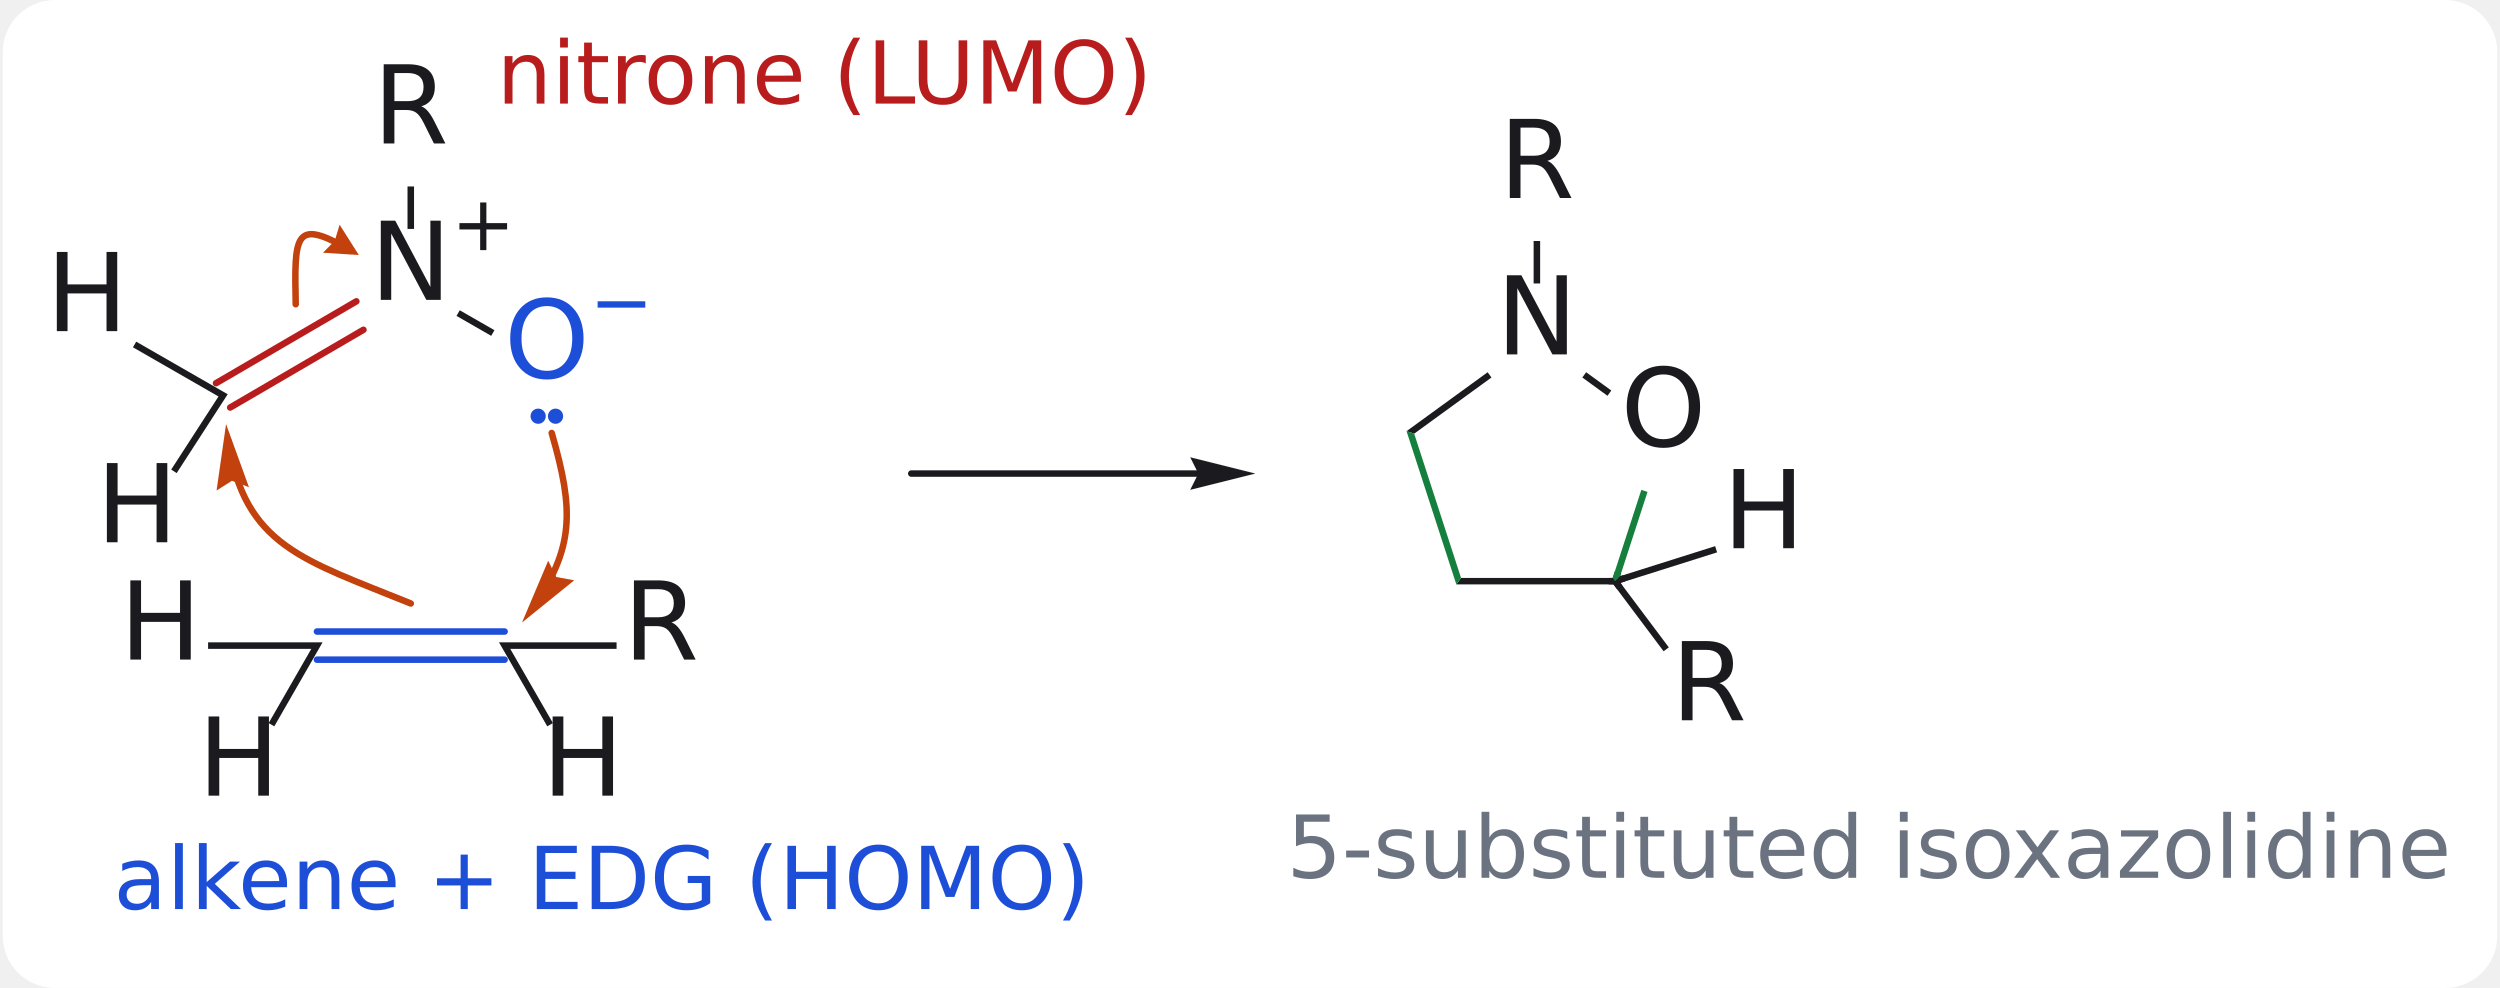
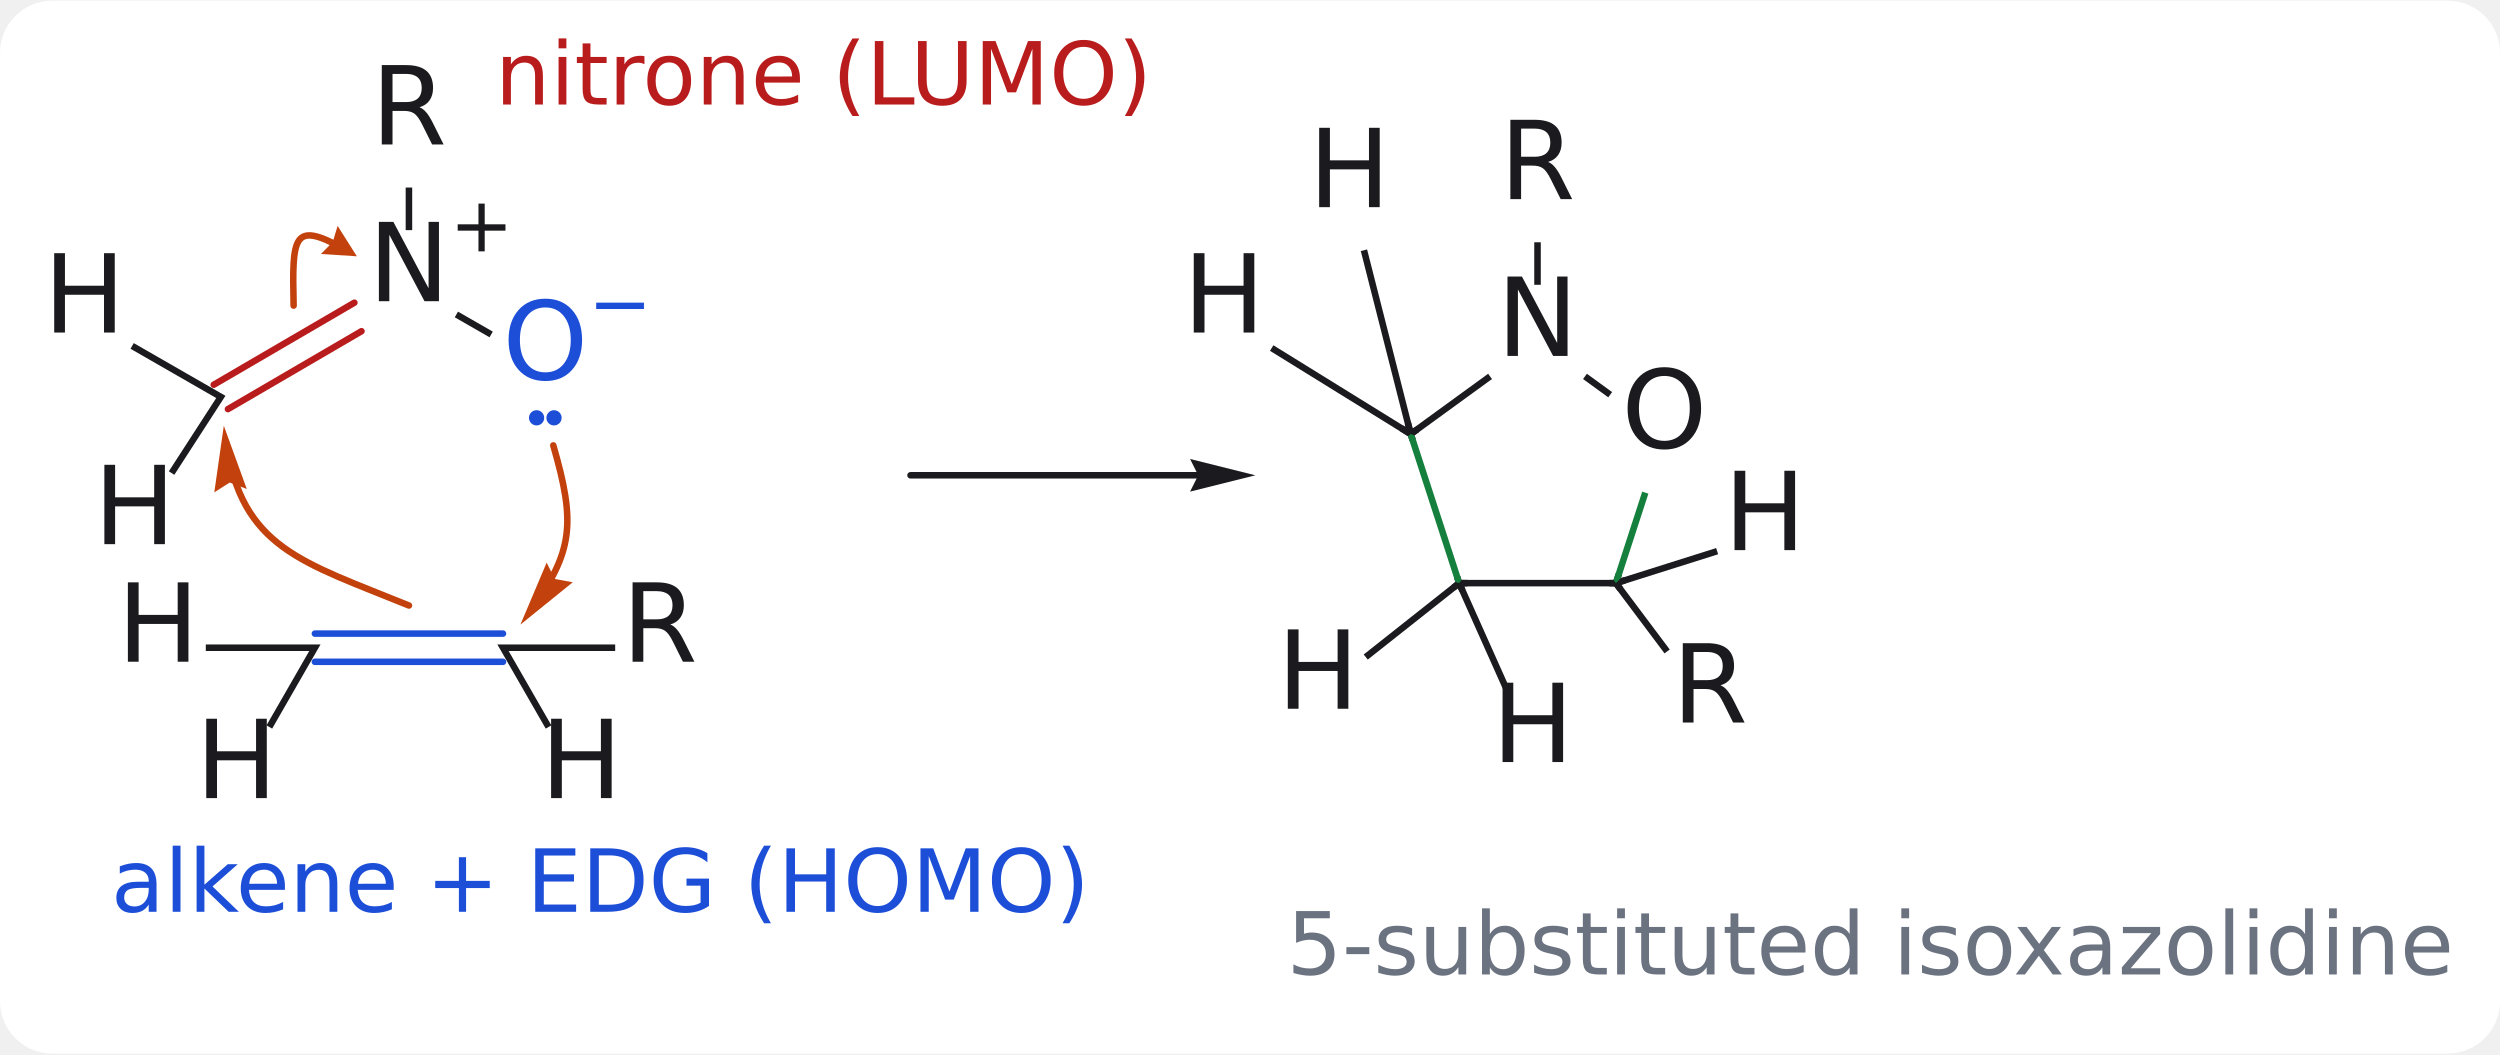
- <svg xmlns="http://www.w3.org/2000/svg" viewBox="-109.573 -76.767 669.867 265.3" width="415" height="164">
+ <svg xmlns="http://www.w3.org/2000/svg" viewBox="-109.573 -76.767 669.867 282.1" width="415" height="175">
  <style>.c-ink.fill{fill:#1b1b1f}.c-ink.stroke{stroke:#1b1b1f}.c-arrow.fill{fill:#c2410c}.c-arrow.stroke{stroke:#c2410c}.c-nu.fill{fill:#1d4ed8}.c-nu.stroke{stroke:#1d4ed8}.c-el.fill{fill:#b91c1c}.c-el.stroke{stroke:#b91c1c}.c-good.fill{fill:#15803d}.c-good.stroke{stroke:#15803d}.c-muted.fill{fill:#6b7280}.c-muted.stroke{stroke:#6b7280}.card{fill:#ffffff}@media (prefers-color-scheme: dark){.c-ink.fill{fill:#e6e6ea}.c-ink.stroke{stroke:#e6e6ea}.c-arrow.fill{fill:#ff9f5a}.c-arrow.stroke{stroke:#ff9f5a}.c-nu.fill{fill:#8ab4ff}.c-nu.stroke{stroke:#8ab4ff}.c-el.fill{fill:#ff8a8a}.c-el.stroke{stroke:#ff8a8a}.c-good.fill{fill:#6ee7a0}.c-good.stroke{stroke:#6ee7a0}.c-muted.fill{fill:#9ca3af}.c-muted.stroke{stroke:#9ca3af}.card{fill:#1e1e1e}}</style>
-   <rect class="card" x="-109.573" y="-76.767" width="669.867" height="265.300" rx="14" />
+   <rect class="card" x="-109.573" y="-76.767" width="669.867" height="282.100" rx="14" />
  <path class="c-el stroke" d="M-12.713 11.792 L-48.495 32.665 " fill="none" stroke-width="1.75" stroke-linecap="round" stroke-linejoin="round" />
  <path class="c-el stroke" d="M-14.618 4.151 L-52.305 26.135 " fill="none" stroke-width="1.75" stroke-linecap="round" stroke-linejoin="round" />
  <path class="c-nu stroke" d="M-25.2 92.82 L25.2 92.82 " fill="none" stroke-width="1.75" stroke-linecap="round" stroke-linejoin="round" />
  <path class="c-nu stroke" d="M-25.2 100.38 L25.2 100.38 " fill="none" stroke-width="1.75" stroke-linecap="round" stroke-linejoin="round" />
  <path class="c-ink fill stroke" d="M324.757 77.95 L325.028 77.118 L323.363 76.577 L322.764 78.421 L323.4 79.296 Z M322.764 78.421 L321.65 78.421 L321.65 80.171 L322.962 80.171 L323.4 79.296 Z M322.962 80.171 L323.966 81.509 L325.366 80.459 L324.841 79.759 L323.4 79.296 Z M324.841 79.759 L326.119 79.355 L325.592 77.686 L324.757 77.95 L323.4 79.296 Z " stroke-width="0" stroke-linecap="round" stroke-linejoin="round" />
-   <path class="c-ink fill stroke" d="M0.875 -15.298 L0.875 -26.702 L-0.875 -26.702 L-0.875 -15.298 Z M12.277 8.065 L21.596 13.421 L22.468 11.904 L13.149 6.548 Z M-49.164 29.101 L-73.734 14.981 L-74.606 16.498 L-51.636 29.699 Z M-51.636 29.699 L-64.336 49.327 L-62.867 50.277 L-49.164 29.101 Z M-23.688 95.725 L-54.43 95.725 L-54.43 97.475 L-26.712 97.475 Z M-26.712 97.475 L-38.167 117.406 L-36.649 118.278 L-23.688 95.725 Z M26.712 97.475 L55.263 97.475 L55.263 95.725 L23.688 95.725 Z M23.688 95.725 L36.649 118.278 L38.167 117.406 L26.712 97.475 Z M314.599 24.606 L321.356 29.517 L322.385 28.102 L315.628 23.19 Z M322.764 78.421 L282.036 78.421 L280.764 80.171 L322.962 80.171 L323.4 79.296 Z M269.451 39.688 L290.201 24.606 L289.172 23.19 L267.393 39.02 Z M303.275 -0.64 L303.275 -12.044 L301.525 -12.044 L301.525 -0.64 Z M322.962 80.171 L336.426 98.123 L337.827 97.073 L324.841 79.759 L323.4 79.296 Z M324.841 79.759 L350.793 71.563 L350.266 69.894 L324.757 77.95 L323.4 79.296 Z " stroke-width="0" stroke-linecap="round" stroke-linejoin="round" />
-   <path class="c-good fill stroke" d="M330.446 54.78 L322.764 78.421 L323.4 79.296 L324.757 77.95 L332.11 55.321 Z M282.036 78.421 L269.451 39.688 L267.393 39.02 L280.764 80.171 Z " stroke-width="0" stroke-linecap="round" stroke-linejoin="round" />
+   <path class="c-ink fill stroke" d="M282.749 80.171 L283.624 80.171 L283.624 78.421 L282.036 78.421 L281.4 79.296 Z M282.036 78.421 L281.691 77.361 L280.027 77.902 L280.38 78.987 L281.4 79.296 Z M281.06 80.681 L281.508 81.684 L283.106 80.97 L282.749 80.171 L281.4 79.296 Z M280.38 78.987 L279.288 79.851 L280.374 81.223 L281.06 80.681 L281.4 79.296 Z " stroke-width="0" stroke-linecap="round" stroke-linejoin="round" />
+   <path class="c-ink fill stroke" d="M267.689 39.929 L268.131 41.289 L269.795 40.748 L269.451 39.688 L268.422 39.354 Z M269.451 39.688 L270.688 38.788 L269.66 37.373 L268.952 37.887 L268.422 39.354 Z M267.04 37.47 L266.296 37.009 L265.375 38.497 L267.689 39.929 L268.422 39.354 Z M268.952 37.887 L268.52 36.19 L266.824 36.622 L267.04 37.47 L268.422 39.354 Z " stroke-width="0" stroke-linecap="round" stroke-linejoin="round" />
+   <path class="c-ink fill stroke" d="M0.875 -15.298 L0.875 -26.702 L-0.875 -26.702 L-0.875 -15.298 Z M12.277 8.065 L21.596 13.421 L22.468 11.904 L13.149 6.548 Z M-49.164 29.101 L-73.734 14.981 L-74.606 16.498 L-51.636 29.699 Z M-51.636 29.699 L-64.336 49.327 L-62.867 50.277 L-49.164 29.101 Z M-23.688 95.725 L-54.43 95.725 L-54.43 97.475 L-26.712 97.475 Z M-26.712 97.475 L-38.167 117.406 L-36.649 118.278 L-23.688 95.725 Z M26.712 97.475 L55.263 97.475 L55.263 95.725 L23.688 95.725 Z M23.688 95.725 L36.649 118.278 L38.167 117.406 L26.712 97.475 Z M314.599 24.606 L321.356 29.517 L322.385 28.102 L315.628 23.19 Z M322.764 78.421 L282.036 78.421 L281.4 79.296 L282.749 80.171 L322.962 80.171 L323.4 79.296 Z M269.451 39.688 L290.201 24.606 L289.172 23.19 L268.952 37.887 L268.422 39.354 Z M303.275 -0.64 L303.275 -12.044 L301.525 -12.044 L301.525 -0.64 Z M322.962 80.171 L336.426 98.123 L337.827 97.073 L324.841 79.759 L323.4 79.296 Z M324.841 79.759 L350.793 71.563 L350.266 69.894 L324.757 77.95 L323.4 79.296 Z M281.06 80.681 L293.506 108.539 L295.104 107.825 L282.749 80.171 L281.4 79.296 Z M280.38 78.987 L255.827 98.411 L256.913 99.784 L281.06 80.681 L281.4 79.296 Z M267.04 37.47 L231.631 15.558 L230.71 17.046 L267.689 39.929 L268.422 39.354 Z M268.952 37.887 L256.74 -10.118 L255.044 -9.686 L267.04 37.47 L268.422 39.354 Z " stroke-width="0" stroke-linecap="round" stroke-linejoin="round" />
+   <path class="c-good fill stroke" d="M330.446 54.78 L322.764 78.421 L323.4 79.296 L324.757 77.95 L332.11 55.321 Z M282.036 78.421 L269.451 39.688 L268.422 39.354 L267.689 39.929 L280.38 78.987 L281.4 79.296 Z " stroke-width="0" stroke-linecap="round" stroke-linejoin="round" />
  <text class="c-ink fill" xml:space="preserve" x="-10.909" y="-16.442" font-family="DejaVu Sans, Noto Sans CJK KR, Noto Sans CJK JP, sans-serif" font-size="29.167" font-weight="normal" font-style="normal" text-decoration="none" dominant-baseline="text-before-edge">N</text>
  <text class="c-ink fill" xml:space="preserve" x="10.909" y="-23.734" font-family="DejaVu Sans, Noto Sans CJK KR, Noto Sans CJK JP, sans-serif" font-size="20.417" font-weight="normal" font-style="normal" text-decoration="none" dominant-baseline="text-before-edge">+</text>
  <text class="c-ink fill" xml:space="preserve" x="-10.133" y="-58.442" font-family="DejaVu Sans, Noto Sans CJK KR, Noto Sans CJK JP, sans-serif" font-size="29.167" font-weight="normal" font-style="normal" text-decoration="none" dominant-baseline="text-before-edge">R</text>
  <text class="c-nu fill" xml:space="preserve" x="25.061" y="4.544" font-family="DejaVu Sans, Noto Sans CJK KR, Noto Sans CJK JP, sans-serif" font-size="29.167" font-weight="normal" font-style="normal" text-decoration="none" dominant-baseline="text-before-edge">O</text>
  <text class="c-nu fill" xml:space="preserve" x="48.019" y="-2.748" font-family="DejaVu Sans, Noto Sans CJK KR, Noto Sans CJK JP, sans-serif" font-size="20.417" font-weight="normal" font-style="normal" text-decoration="none" dominant-baseline="text-before-edge">−</text>
  <path class="c-nu fill stroke" d="M37.707 35 C37.707 34.356 38.229 33.833 38.873 33.833 C39.518 33.833 40.04 34.356 40.04 35 C40.04 35.644 39.518 36.167 38.873 36.167 C38.229 36.167 37.707 35.644 37.707 35 Z " stroke-width="1.75" stroke-linecap="round" stroke-linejoin="round" />
  <path class="c-nu fill stroke" d="M33.04 35 C33.04 34.356 33.562 33.833 34.207 33.833 C34.851 33.833 35.373 34.356 35.373 35 C35.373 35.644 34.851 36.167 34.207 36.167 C33.562 36.167 33.04 35.644 33.04 35 Z " stroke-width="1.75" stroke-linecap="round" stroke-linejoin="round" />
  <text class="c-ink fill" xml:space="preserve" x="-97.906" y="-8.042" font-family="DejaVu Sans, Noto Sans CJK KR, Noto Sans CJK JP, sans-serif" font-size="29.167" font-weight="normal" font-style="normal" text-decoration="none" dominant-baseline="text-before-edge">H</text>
  <text class="c-ink fill" xml:space="preserve" x="-84.466" y="48.658" font-family="DejaVu Sans, Noto Sans CJK KR, Noto Sans CJK JP, sans-serif" font-size="29.167" font-weight="normal" font-style="normal" text-decoration="none" dominant-baseline="text-before-edge">H</text>
  <text class="c-ink fill" xml:space="preserve" x="-78.166" y="80.158" font-family="DejaVu Sans, Noto Sans CJK KR, Noto Sans CJK JP, sans-serif" font-size="29.167" font-weight="normal" font-style="normal" text-decoration="none" dominant-baseline="text-before-edge">H</text>
  <text class="c-ink fill" xml:space="preserve" x="-57.166" y="116.698" font-family="DejaVu Sans, Noto Sans CJK KR, Noto Sans CJK JP, sans-serif" font-size="29.167" font-weight="normal" font-style="normal" text-decoration="none" dominant-baseline="text-before-edge">H</text>
  <text class="c-ink fill" xml:space="preserve" x="57.067" y="80.158" font-family="DejaVu Sans, Noto Sans CJK KR, Noto Sans CJK JP, sans-serif" font-size="29.167" font-weight="normal" font-style="normal" text-decoration="none" dominant-baseline="text-before-edge">R</text>
  <text class="c-ink fill" xml:space="preserve" x="35.234" y="116.698" font-family="DejaVu Sans, Noto Sans CJK KR, Noto Sans CJK JP, sans-serif" font-size="29.167" font-weight="normal" font-style="normal" text-decoration="none" dominant-baseline="text-before-edge">H</text>
  <text class="c-ink fill" xml:space="preserve" x="291.491" y="-1.784" font-family="DejaVu Sans, Noto Sans CJK KR, Noto Sans CJK JP, sans-serif" font-size="29.167" font-weight="normal" font-style="normal" text-decoration="none" dominant-baseline="text-before-edge">N</text>
  <text class="c-ink fill" xml:space="preserve" x="324.899" y="22.898" font-family="DejaVu Sans, Noto Sans CJK KR, Noto Sans CJK JP, sans-serif" font-size="29.167" font-weight="normal" font-style="normal" text-decoration="none" dominant-baseline="text-before-edge">O</text>
  <text class="c-ink fill" xml:space="preserve" x="292.267" y="-43.784" font-family="DejaVu Sans, Noto Sans CJK KR, Noto Sans CJK JP, sans-serif" font-size="29.167" font-weight="normal" font-style="normal" text-decoration="none" dominant-baseline="text-before-edge">R</text>
  <text class="c-ink fill" xml:space="preserve" x="338.467" y="96.454" font-family="DejaVu Sans, Noto Sans CJK KR, Noto Sans CJK JP, sans-serif" font-size="29.167" font-weight="normal" font-style="normal" text-decoration="none" dominant-baseline="text-before-edge">R</text>
  <text class="c-ink fill" xml:space="preserve" x="352.334" y="50.254" font-family="DejaVu Sans, Noto Sans CJK KR, Noto Sans CJK JP, sans-serif" font-size="29.167" font-weight="normal" font-style="normal" text-decoration="none" dominant-baseline="text-before-edge">H</text>
+   <text class="c-ink fill" xml:space="preserve" x="290.174" y="107.038" font-family="DejaVu Sans, Noto Sans CJK KR, Noto Sans CJK JP, sans-serif" font-size="29.167" font-weight="normal" font-style="normal" text-decoration="none" dominant-baseline="text-before-edge">H</text>
+   <text class="c-ink fill" xml:space="preserve" x="232.634" y="92.758" font-family="DejaVu Sans, Noto Sans CJK KR, Noto Sans CJK JP, sans-serif" font-size="29.167" font-weight="normal" font-style="normal" text-decoration="none" dominant-baseline="text-before-edge">H</text>
+   <text class="c-ink fill" xml:space="preserve" x="207.434" y="-8.042" font-family="DejaVu Sans, Noto Sans CJK KR, Noto Sans CJK JP, sans-serif" font-size="29.167" font-weight="normal" font-style="normal" text-decoration="none" dominant-baseline="text-before-edge">H</text>
+   <text class="c-ink fill" xml:space="preserve" x="241.034" y="-41.642" font-family="DejaVu Sans, Noto Sans CJK KR, Noto Sans CJK JP, sans-serif" font-size="29.167" font-weight="normal" font-style="normal" text-decoration="none" dominant-baseline="text-before-edge">H</text>
  <path class="c-ink stroke" d="M134.4 50.4 L222.425 50.4 " fill="none" stroke-width="1.75" stroke-linecap="round" stroke-linejoin="round" />
  <path class="c-ink fill stroke" d="M226.8 50.4 L209.3 46.025 L211.488 50.4 L209.3 54.775 Z " stroke-width="0" stroke-linecap="round" stroke-linejoin="round" />
-   <path class="c-arrow stroke" d="M37.843 39.505 C43.907 60.468 43.936 70.431 32.438 86.872 " fill="none" stroke-width="1.75" stroke-linecap="round" stroke-linejoin="round" />
+   <path class="c-arrow stroke" d="M38.677 42.387 C44.739 63.342 44.041 70.789 32.461 86.889 " fill="none" stroke-width="1.75" stroke-linecap="round" stroke-linejoin="round" />
  <path class="c-arrow fill stroke" d="M29.864 90.41 L43.889 79.066 L39.078 78.18 L36.9 73.801 Z " stroke-width="0" stroke-linecap="round" stroke-linejoin="round" />
  <path class="c-arrow stroke" d="M0 85.29 C-28.835 73.542 -44.725 69.922 -49.052 41.451 " fill="none" stroke-width="1.75" stroke-linecap="round" stroke-linejoin="round" />
  <path class="c-arrow fill stroke" d="M-49.603 37.109 L-52.154 54.966 L-48.027 52.34 L-43.45 54.066 Z " stroke-width="0" stroke-linecap="round" stroke-linejoin="round" />
  <path class="c-arrow stroke" d="M-30.899 4.931 C-31.285 -13.496 -31.189 -17.851 -17.744 -10.458 " fill="none" stroke-width="1.75" stroke-linecap="round" stroke-linejoin="round" />
  <path class="c-arrow fill stroke" d="M-13.949 -8.279 L-19.108 -16.428 L-20.417 -12.117 L-23.574 -8.903 Z " stroke-width="0" stroke-linecap="round" stroke-linejoin="round" />
  <text class="c-el fill" xml:space="preserve" x="23.1" y="-65.1" font-family="DejaVu Sans, Noto Sans CJK KR, Noto Sans CJK JP, sans-serif" font-size="23.333" font-weight="normal" font-style="normal" text-decoration="none" dominant-baseline="text-before-edge">nitrone (LUMO)</text>
  <text class="c-nu fill" xml:space="preserve" x="-79.8" y="151.2" font-family="DejaVu Sans, Noto Sans CJK KR, Noto Sans CJK JP, sans-serif" font-size="23.333" font-weight="normal" font-style="normal" text-decoration="none" dominant-baseline="text-before-edge">alkene + EDG (HOMO)</text>
-   <text class="c-muted fill" xml:space="preserve" x="235.2" y="142.8" font-family="DejaVu Sans, Noto Sans CJK KR, Noto Sans CJK JP, sans-serif" font-size="23.333" font-weight="normal" font-style="normal" text-decoration="none" dominant-baseline="text-before-edge">5-substituted isoxazolidine</text>
+   <text class="c-muted fill" xml:space="preserve" x="235.2" y="168" font-family="DejaVu Sans, Noto Sans CJK KR, Noto Sans CJK JP, sans-serif" font-size="23.333" font-weight="normal" font-style="normal" text-decoration="none" dominant-baseline="text-before-edge">5-substituted isoxazolidine</text>
</svg>
